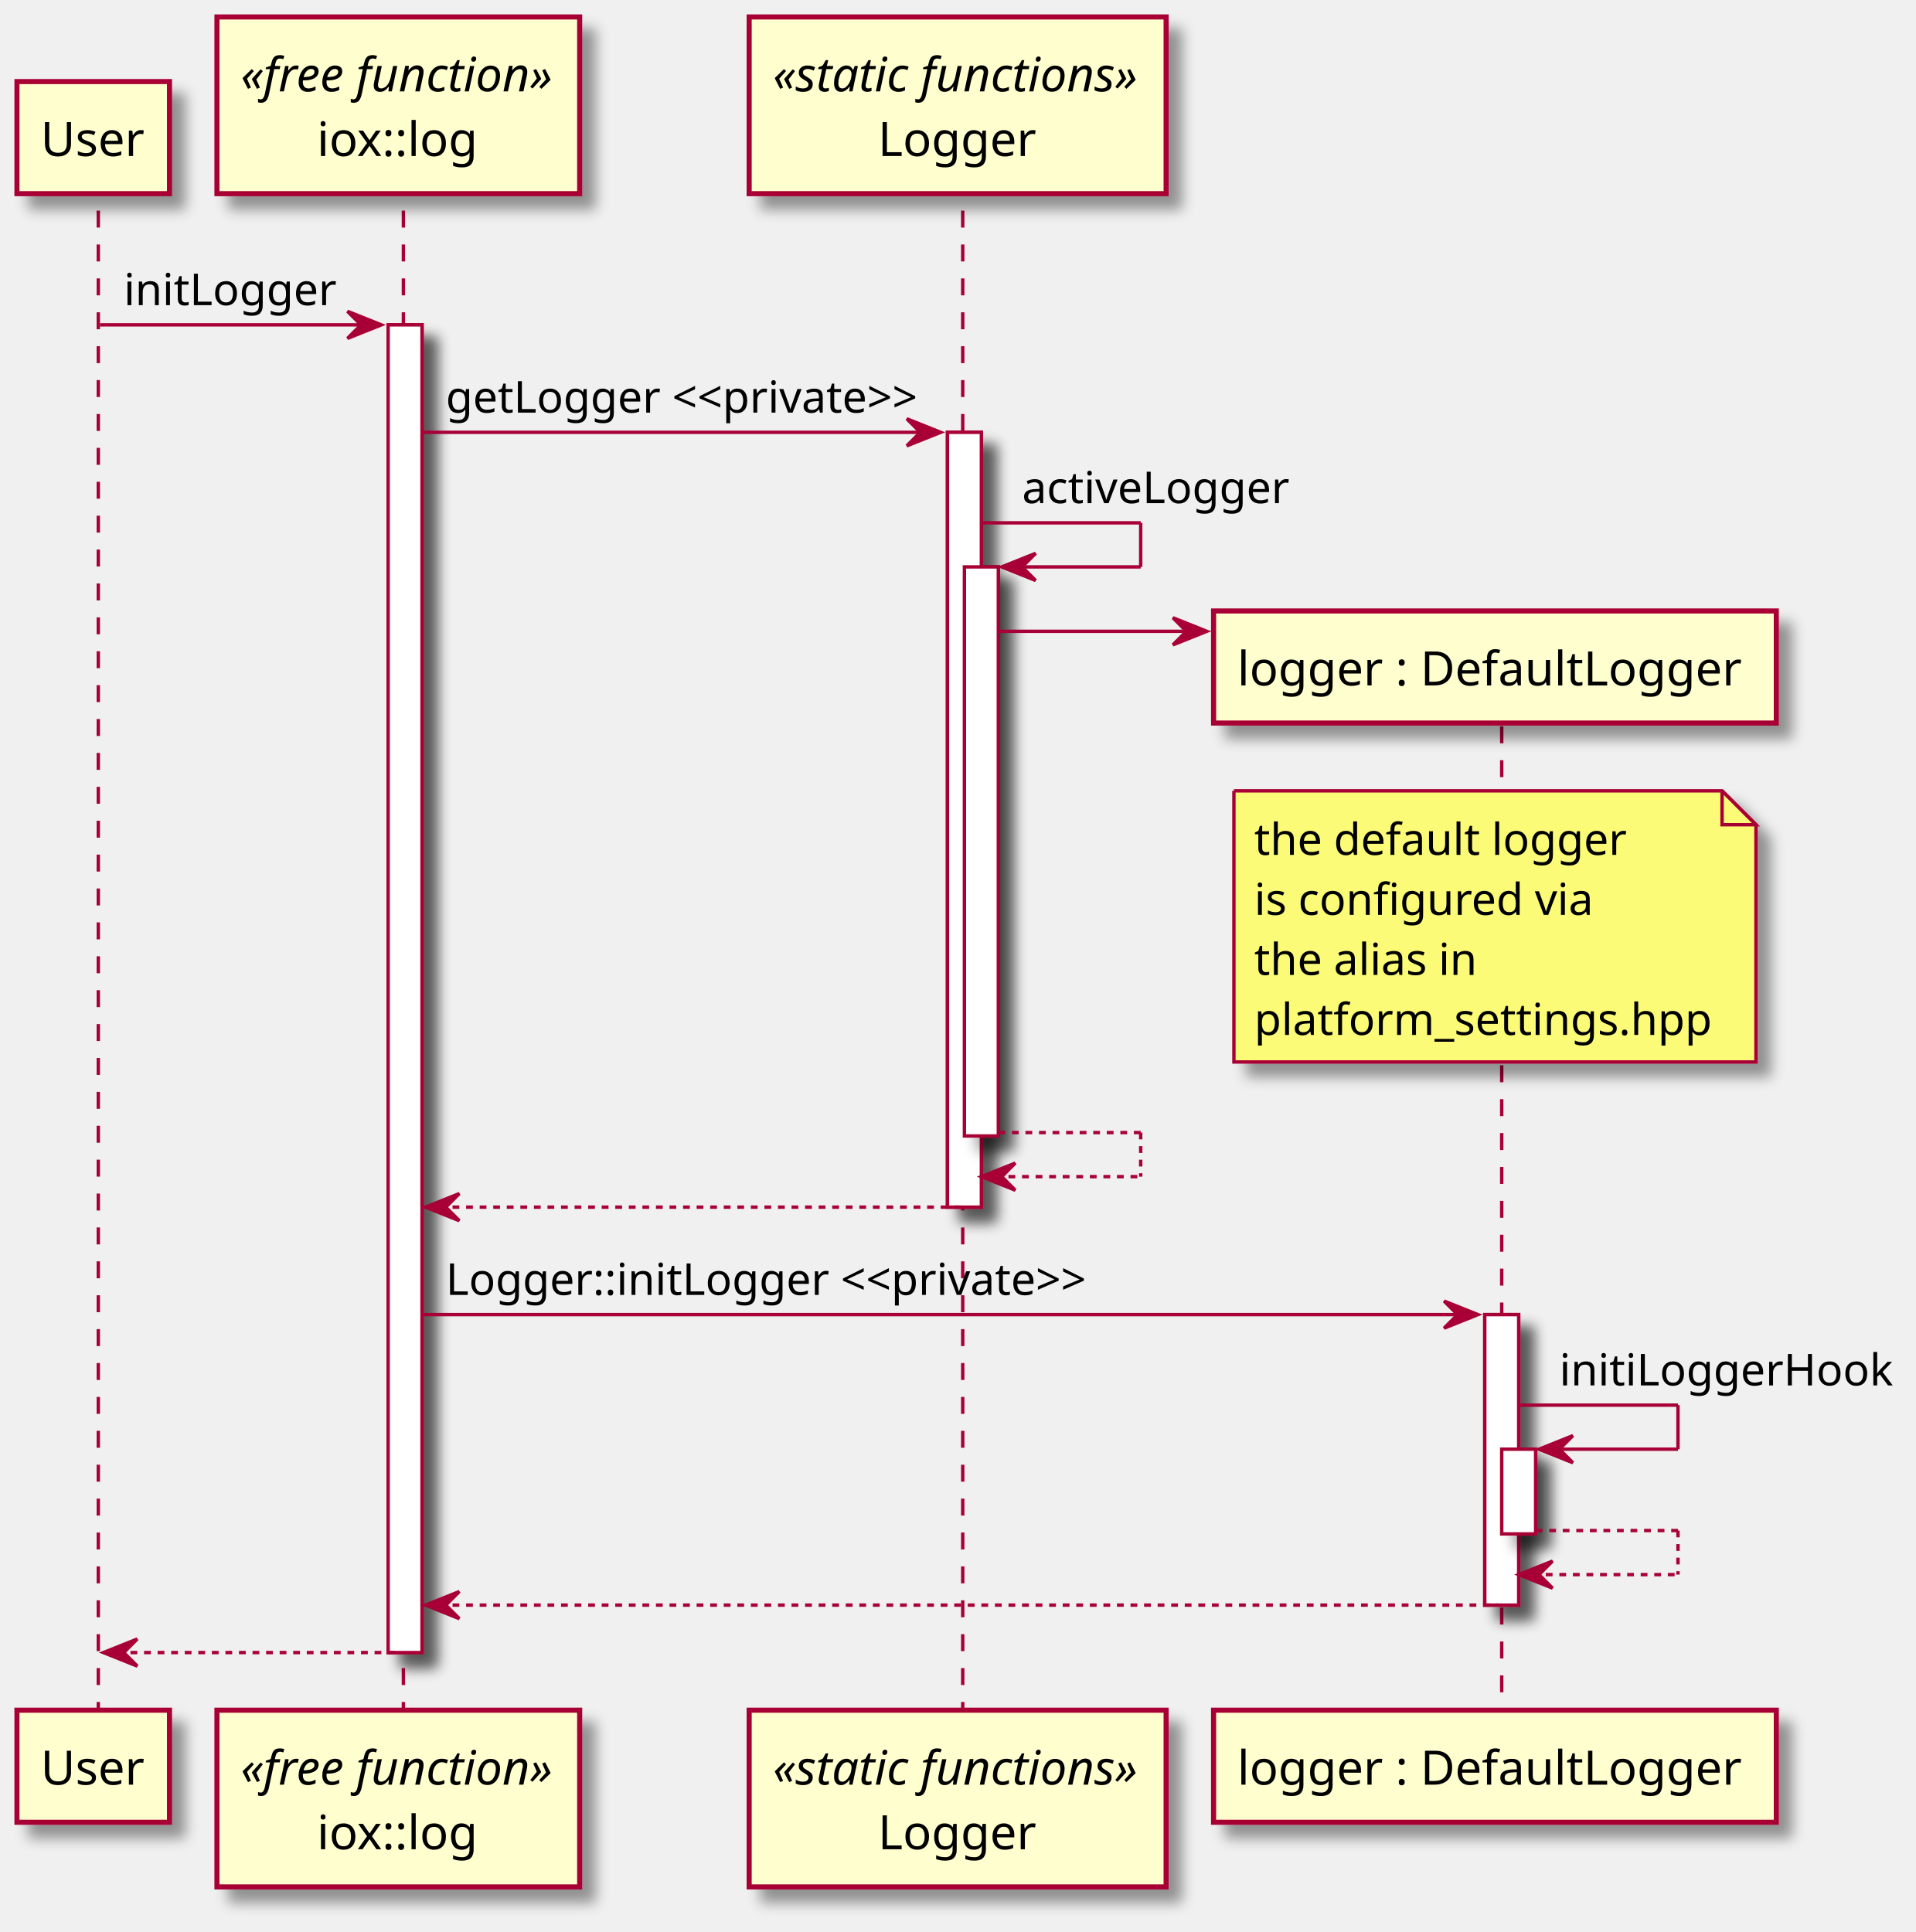
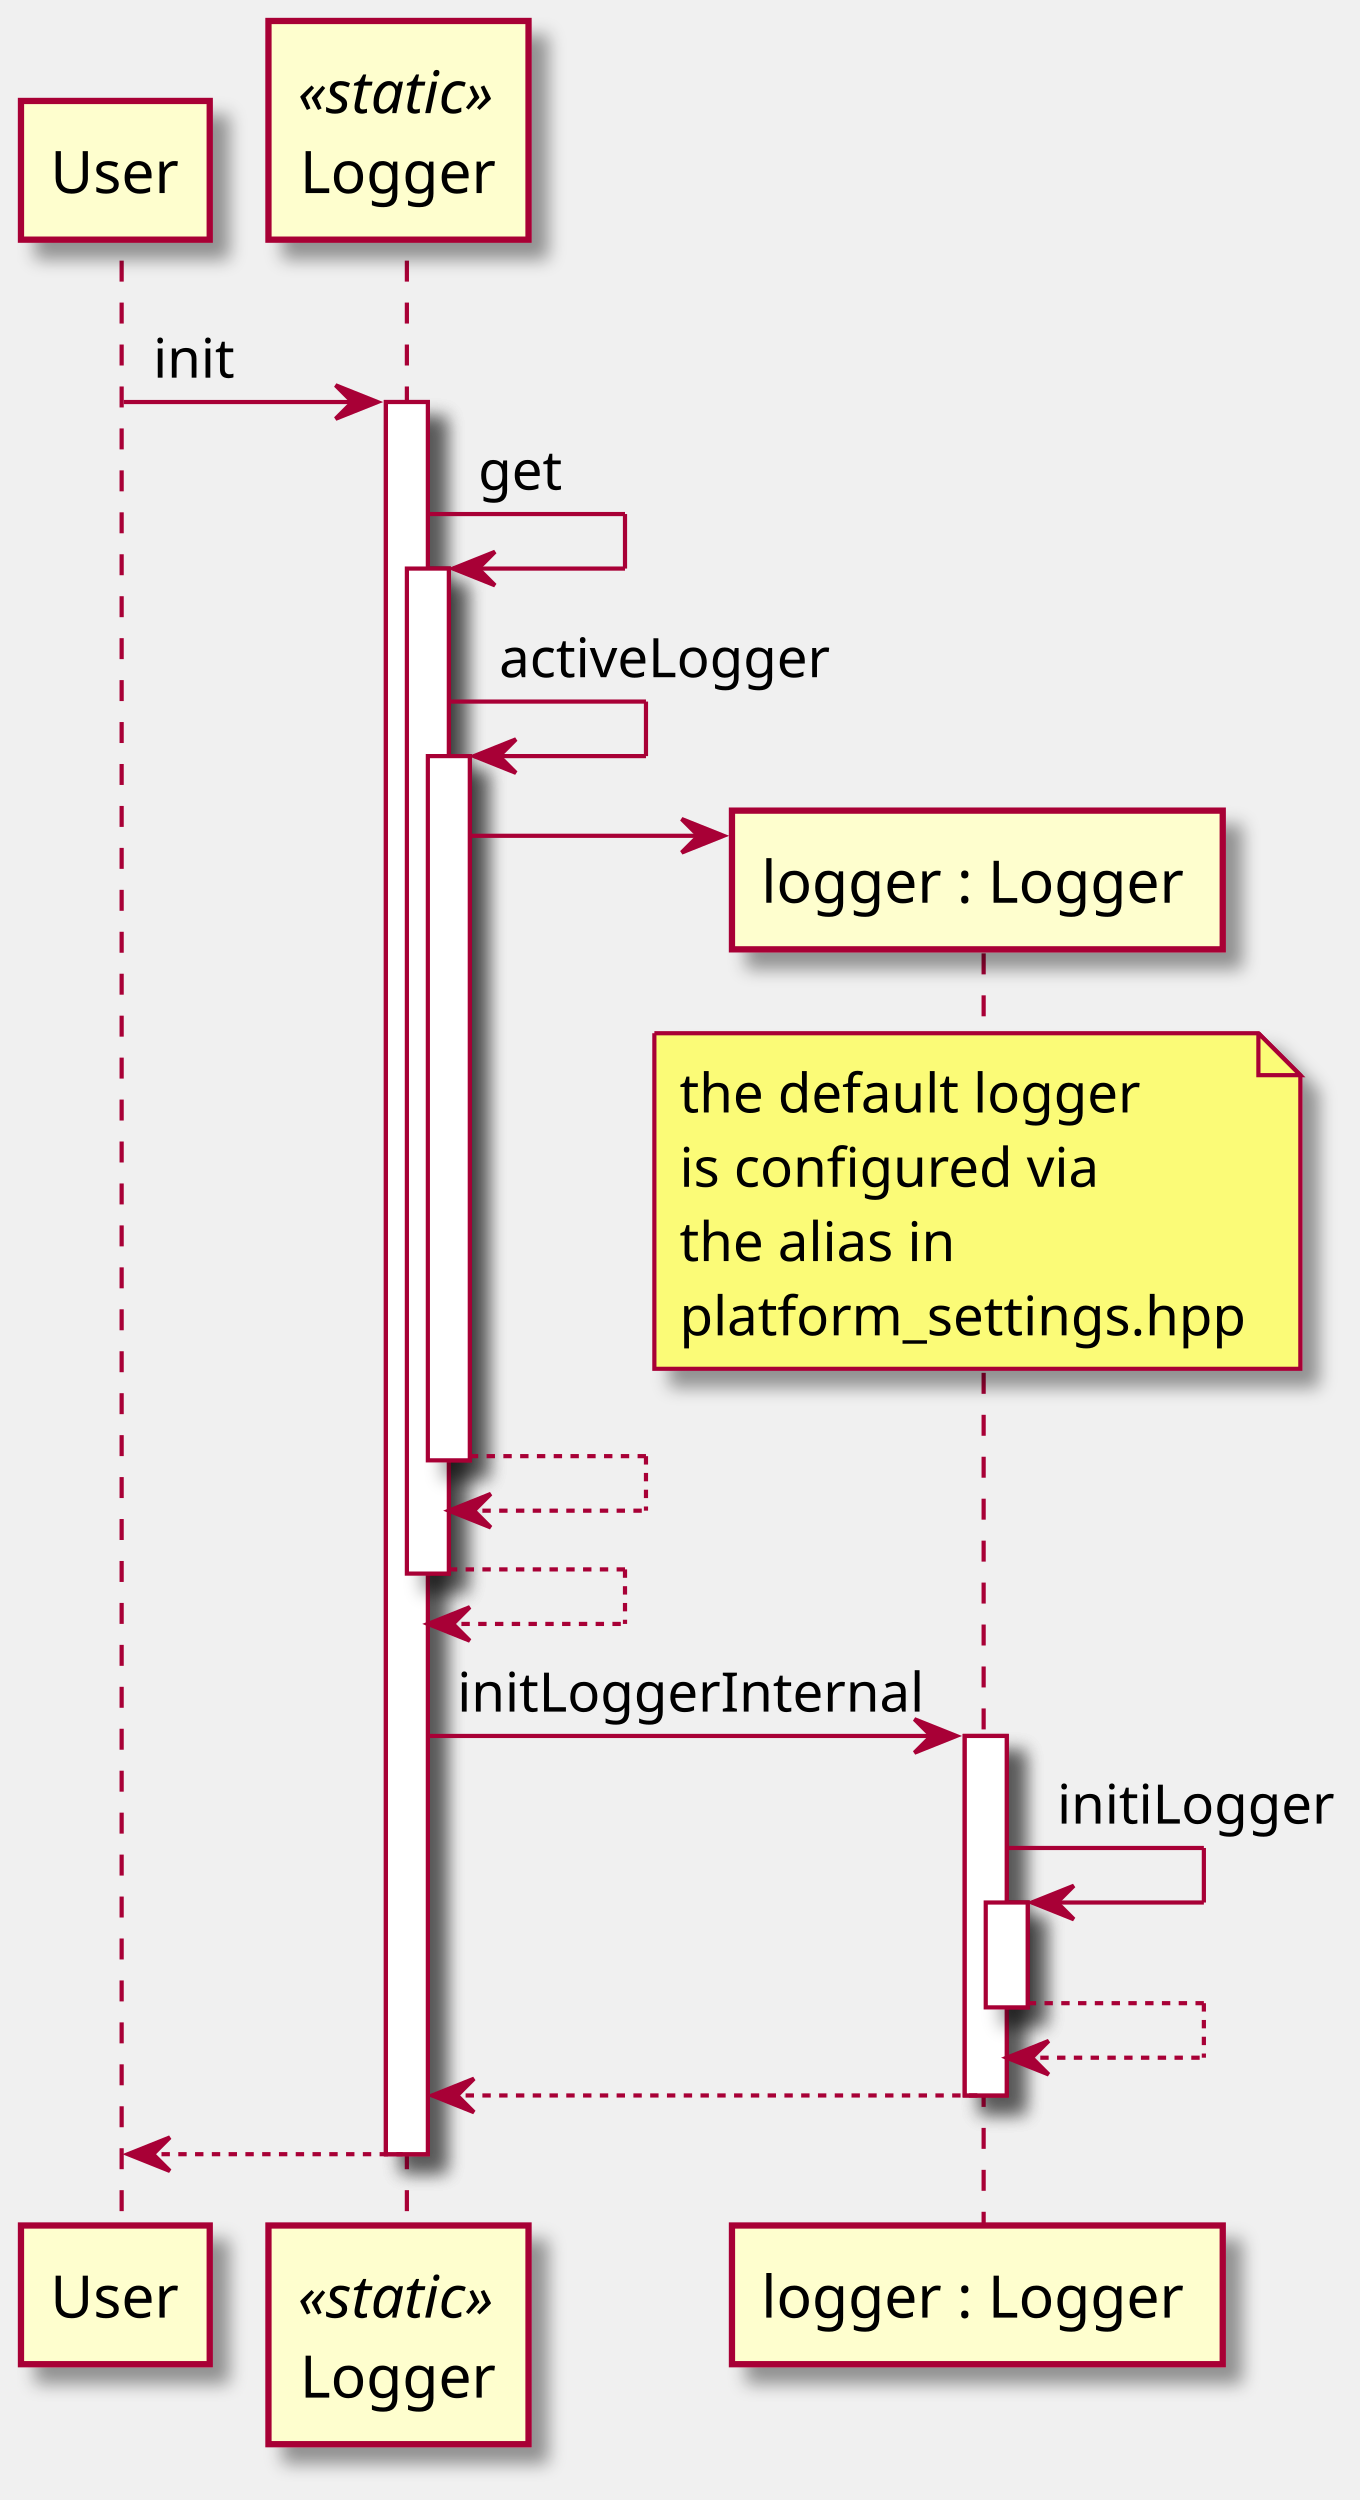
- <svg xmlns="http://www.w3.org/2000/svg" contentScriptType="application/ecmascript" contentStyleType="text/css" height="570px" preserveAspectRatio="none" style="width:565px;height:570px;background:#EEEBDC;" version="1.1" viewBox="0 0 565 570" width="565px" zoomAndPan="magnify">
+ <svg xmlns="http://www.w3.org/2000/svg" contentScriptType="application/ecmascript" contentStyleType="text/css" height="596px" preserveAspectRatio="none" style="width:324px;height:596px;background:#EEEBDC;" version="1.1" viewBox="0 0 324 596" width="324px" zoomAndPan="magnify">
  <defs>
-     <filter height="300%" id="f6d9vamc6ob5r" width="300%" x="-1" y="-1">
+     <filter height="300%" id="f1htm7vhepbvur" width="300%" x="-1" y="-1">
      <feGaussianBlur result="blurOut" stdDeviation="2.0" />
      <feColorMatrix in="blurOut" result="blurOut2" type="matrix" values="0 0 0 0 0 0 0 0 0 0 0 0 0 0 0 0 0 0 .4 0" />
      <feOffset dx="4.0" dy="4.0" in="blurOut2" result="blurOut3" />
      <feBlend in="SourceGraphic" in2="blurOut3" mode="normal" />
    </filter>
  </defs>
  <g>
-     <rect fill="#FFFFFF" filter="url(#f6d9vamc6ob5r)" height="391.716" style="stroke:#A80036;stroke-width:1.0;" width="10" x="114.5" y="95.842" />
-     <rect fill="#FFFFFF" filter="url(#f6d9vamc6ob5r)" height="228.598" style="stroke:#A80036;stroke-width:1.0;" width="10" x="279.5" y="127.548" />
-     <rect fill="#FFFFFF" filter="url(#f6d9vamc6ob5r)" height="167.892" style="stroke:#A80036;stroke-width:1.0;" width="10" x="284.5" y="167.254" />
-     <rect fill="#FFFFFF" filter="url(#f6d9vamc6ob5r)" height="85.706" style="stroke:#A80036;stroke-width:1.0;" width="10" x="438" y="387.852" />
-     <rect fill="#FFFFFF" filter="url(#f6d9vamc6ob5r)" height="25" style="stroke:#A80036;stroke-width:1.0;" width="10" x="443" y="427.558" />
-     <line style="stroke:#A80036;stroke-width:1.0;stroke-dasharray:5.0,5.0;" x1="29" x2="29" y1="62.136" y2="505.558" />
-     <line style="stroke:#A80036;stroke-width:1.0;stroke-dasharray:5.0,5.0;" x1="119" x2="119" y1="62.136" y2="505.558" />
-     <line style="stroke:#A80036;stroke-width:1.0;stroke-dasharray:5.0,5.0;" x1="284" x2="284" y1="62.136" y2="505.558" />
-     <line style="stroke:#A80036;stroke-width:1.0;stroke-dasharray:5.0,5.0;" x1="443" x2="443" y1="214.288" y2="505.558" />
-     <rect fill="#FEFECE" filter="url(#f6d9vamc6ob5r)" height="33.068" style="stroke:#A80036;stroke-width:1.5;" width="45" x="5" y="24.068" />
+     <rect fill="#FFFFFF" filter="url(#f1htm7vhepbvur)" height="417.716" style="stroke:#A80036;stroke-width:1.0;" width="10" x="92" y="95.842" />
+     <rect fill="#FFFFFF" filter="url(#f1htm7vhepbvur)" height="239.598" style="stroke:#A80036;stroke-width:1.0;" width="10" x="97" y="135.548" />
+     <rect fill="#FFFFFF" filter="url(#f1htm7vhepbvur)" height="167.892" style="stroke:#A80036;stroke-width:1.0;" width="10" x="102" y="180.254" />
+     <rect fill="#FFFFFF" filter="url(#f1htm7vhepbvur)" height="85.706" style="stroke:#A80036;stroke-width:1.0;" width="10" x="230" y="413.852" />
+     <rect fill="#FFFFFF" filter="url(#f1htm7vhepbvur)" height="25" style="stroke:#A80036;stroke-width:1.0;" width="10" x="235" y="453.558" />
+     <line style="stroke:#A80036;stroke-width:1.0;stroke-dasharray:5.0,5.0;" x1="29" x2="29" y1="62.136" y2="531.558" />
+     <line style="stroke:#A80036;stroke-width:1.0;stroke-dasharray:5.0,5.0;" x1="97" x2="97" y1="62.136" y2="531.558" />
+     <line style="stroke:#A80036;stroke-width:1.0;stroke-dasharray:5.0,5.0;" x1="234.5" x2="234.5" y1="227.288" y2="531.558" />
+     <rect fill="#FEFECE" filter="url(#f1htm7vhepbvur)" height="33.068" style="stroke:#A80036;stroke-width:1.5;" width="45" x="5" y="24.068" />
    <text fill="#000000" font-family="sans-serif" font-size="14" lengthAdjust="spacing" textLength="31" x="12" y="46.034">User</text>
-     <rect fill="#FEFECE" filter="url(#f6d9vamc6ob5r)" height="33.068" style="stroke:#A80036;stroke-width:1.5;" width="45" x="5" y="504.558" />
-     <text fill="#000000" font-family="sans-serif" font-size="14" lengthAdjust="spacing" textLength="31" x="12" y="526.524">User</text>
-     <rect fill="#FEFECE" filter="url(#f6d9vamc6ob5r)" height="52.136" style="stroke:#A80036;stroke-width:1.5;" width="107" x="64" y="5" />
-     <text fill="#000000" font-family="sans-serif" font-size="14" font-style="italic" lengthAdjust="spacing" textLength="93" x="71" y="26.966">«free function»</text>
-     <text fill="#000000" font-family="sans-serif" font-size="14" lengthAdjust="spacing" textLength="48" x="93.5" y="46.034">iox::log</text>
-     <rect fill="#FEFECE" filter="url(#f6d9vamc6ob5r)" height="52.136" style="stroke:#A80036;stroke-width:1.5;" width="107" x="64" y="504.558" />
-     <text fill="#000000" font-family="sans-serif" font-size="14" font-style="italic" lengthAdjust="spacing" textLength="93" x="71" y="526.524">«free function»</text>
-     <text fill="#000000" font-family="sans-serif" font-size="14" lengthAdjust="spacing" textLength="48" x="93.5" y="545.592">iox::log</text>
-     <rect fill="#FEFECE" filter="url(#f6d9vamc6ob5r)" height="52.136" style="stroke:#A80036;stroke-width:1.5;" width="123" x="221" y="5" />
-     <text fill="#000000" font-family="sans-serif" font-size="14" font-style="italic" lengthAdjust="spacing" textLength="109" x="228" y="26.966">«static functions»</text>
-     <text fill="#000000" font-family="sans-serif" font-size="14" lengthAdjust="spacing" textLength="47" x="259" y="46.034">Logger</text>
-     <rect fill="#FEFECE" filter="url(#f6d9vamc6ob5r)" height="52.136" style="stroke:#A80036;stroke-width:1.5;" width="123" x="221" y="504.558" />
-     <text fill="#000000" font-family="sans-serif" font-size="14" font-style="italic" lengthAdjust="spacing" textLength="109" x="228" y="526.524">«static functions»</text>
-     <text fill="#000000" font-family="sans-serif" font-size="14" lengthAdjust="spacing" textLength="47" x="259" y="545.592">Logger</text>
-     <rect fill="#FEFECE" filter="url(#f6d9vamc6ob5r)" height="33.068" style="stroke:#A80036;stroke-width:1.5;" width="166" x="358" y="504.558" />
-     <text fill="#000000" font-family="sans-serif" font-size="14" lengthAdjust="spacing" textLength="152" x="365" y="526.524">logger : DefaultLogger</text>
-     <rect fill="#FFFFFF" filter="url(#f6d9vamc6ob5r)" height="391.716" style="stroke:#A80036;stroke-width:1.0;" width="10" x="114.5" y="95.842" />
-     <rect fill="#FFFFFF" filter="url(#f6d9vamc6ob5r)" height="228.598" style="stroke:#A80036;stroke-width:1.0;" width="10" x="279.5" y="127.548" />
-     <rect fill="#FFFFFF" filter="url(#f6d9vamc6ob5r)" height="167.892" style="stroke:#A80036;stroke-width:1.0;" width="10" x="284.5" y="167.254" />
-     <rect fill="#FFFFFF" filter="url(#f6d9vamc6ob5r)" height="85.706" style="stroke:#A80036;stroke-width:1.0;" width="10" x="438" y="387.852" />
-     <rect fill="#FFFFFF" filter="url(#f6d9vamc6ob5r)" height="25" style="stroke:#A80036;stroke-width:1.0;" width="10" x="443" y="427.558" />
-     <polygon fill="#A80036" points="102.5,91.842,112.5,95.842,102.5,99.842,106.5,95.842" style="stroke:#A80036;stroke-width:1.0;" />
-     <line style="stroke:#A80036;stroke-width:1.0;" x1="29.5" x2="108.5" y1="95.842" y2="95.842" />
-     <text fill="#000000" font-family="sans-serif" font-size="13" lengthAdjust="spacing" textLength="62" x="36.5" y="90.033">initLogger</text>
-     <polygon fill="#A80036" points="267.5,123.548,277.5,127.548,267.5,131.548,271.5,127.548" style="stroke:#A80036;stroke-width:1.0;" />
-     <line style="stroke:#A80036;stroke-width:1.0;" x1="124.5" x2="273.5" y1="127.548" y2="127.548" />
-     <text fill="#000000" font-family="sans-serif" font-size="13" lengthAdjust="spacing" textLength="136" x="131.5" y="121.739">getLogger &lt;&lt;private&gt;&gt;</text>
-     <line style="stroke:#A80036;stroke-width:1.0;" x1="289.5" x2="336.5" y1="154.254" y2="154.254" />
-     <line style="stroke:#A80036;stroke-width:1.0;" x1="336.5" x2="336.5" y1="154.254" y2="167.254" />
-     <line style="stroke:#A80036;stroke-width:1.0;" x1="295.5" x2="336.5" y1="167.254" y2="167.254" />
-     <polygon fill="#A80036" points="305.5,163.254,295.5,167.254,305.5,171.254,301.5,167.254" style="stroke:#A80036;stroke-width:1.0;" />
-     <text fill="#000000" font-family="sans-serif" font-size="13" lengthAdjust="spacing" textLength="78" x="301.5" y="148.445">activeLogger</text>
-     <polygon fill="#A80036" points="346,182.254,356,186.254,346,190.254,350,186.254" style="stroke:#A80036;stroke-width:1.0;" />
-     <line style="stroke:#A80036;stroke-width:1.0;" x1="294.5" x2="352" y1="186.254" y2="186.254" />
-     <rect fill="#FEFECE" filter="url(#f6d9vamc6ob5r)" height="33.068" style="stroke:#A80036;stroke-width:1.5;" width="166" x="358" y="180.254" />
-     <text fill="#000000" font-family="sans-serif" font-size="14" lengthAdjust="spacing" textLength="152" x="365" y="202.22">logger : DefaultLogger</text>
-     <path d="M364,233.322 L364,313.322 L518,313.322 L518,243.322 L508,233.322 L364,233.322 " fill="#FBFB77" filter="url(#f6d9vamc6ob5r)" style="stroke:#A80036;stroke-width:1.0;" />
-     <path d="M508,233.322 L508,243.322 L518,243.322 L508,233.322 " fill="#FBFB77" style="stroke:#A80036;stroke-width:1.0;" />
-     <text fill="#000000" font-family="sans-serif" font-size="13" lengthAdjust="spacing" textLength="107" x="370" y="252.219">the default logger</text>
-     <text fill="#000000" font-family="sans-serif" font-size="13" lengthAdjust="spacing" textLength="97" x="370" y="269.925">is configured via</text>
-     <text fill="#000000" font-family="sans-serif" font-size="13" lengthAdjust="spacing" textLength="63" x="370" y="287.631">the alias in</text>
-     <text fill="#000000" font-family="sans-serif" font-size="13" lengthAdjust="spacing" textLength="133" x="370" y="305.337">platform_settings.hpp</text>
-     <line style="stroke:#A80036;stroke-width:1.0;stroke-dasharray:2.0,2.0;" x1="294.5" x2="336.5" y1="334.146" y2="334.146" />
-     <line style="stroke:#A80036;stroke-width:1.0;stroke-dasharray:2.0,2.0;" x1="336.5" x2="336.5" y1="334.146" y2="347.146" />
-     <line style="stroke:#A80036;stroke-width:1.0;stroke-dasharray:2.0,2.0;" x1="289.5" x2="336.5" y1="347.146" y2="347.146" />
-     <polygon fill="#A80036" points="299.5,343.146,289.5,347.146,299.5,351.146,295.5,347.146" style="stroke:#A80036;stroke-width:1.0;" />
-     <polygon fill="#A80036" points="135.5,352.146,125.5,356.146,135.5,360.146,131.5,356.146" style="stroke:#A80036;stroke-width:1.0;" />
-     <line style="stroke:#A80036;stroke-width:1.0;stroke-dasharray:2.0,2.0;" x1="129.5" x2="283.5" y1="356.146" y2="356.146" />
-     <polygon fill="#A80036" points="426,383.852,436,387.852,426,391.852,430,387.852" style="stroke:#A80036;stroke-width:1.0;" />
-     <line style="stroke:#A80036;stroke-width:1.0;" x1="124.5" x2="432" y1="387.852" y2="387.852" />
-     <text fill="#000000" font-family="sans-serif" font-size="13" lengthAdjust="spacing" textLength="184" x="131.5" y="382.043">Logger::initLogger &lt;&lt;private&gt;&gt;</text>
-     <line style="stroke:#A80036;stroke-width:1.0;" x1="448" x2="495" y1="414.558" y2="414.558" />
-     <line style="stroke:#A80036;stroke-width:1.0;" x1="495" x2="495" y1="414.558" y2="427.558" />
-     <line style="stroke:#A80036;stroke-width:1.0;" x1="454" x2="495" y1="427.558" y2="427.558" />
-     <polygon fill="#A80036" points="464,423.558,454,427.558,464,431.558,460,427.558" style="stroke:#A80036;stroke-width:1.0;" />
-     <text fill="#000000" font-family="sans-serif" font-size="13" lengthAdjust="spacing" textLength="98" x="460" y="408.749">initiLoggerHook</text>
-     <line style="stroke:#A80036;stroke-width:1.0;stroke-dasharray:2.0,2.0;" x1="453" x2="495" y1="451.558" y2="451.558" />
-     <line style="stroke:#A80036;stroke-width:1.0;stroke-dasharray:2.0,2.0;" x1="495" x2="495" y1="451.558" y2="464.558" />
-     <line style="stroke:#A80036;stroke-width:1.0;stroke-dasharray:2.0,2.0;" x1="448" x2="495" y1="464.558" y2="464.558" />
-     <polygon fill="#A80036" points="458,460.558,448,464.558,458,468.558,454,464.558" style="stroke:#A80036;stroke-width:1.0;" />
-     <polygon fill="#A80036" points="135.5,469.558,125.5,473.558,135.5,477.558,131.5,473.558" style="stroke:#A80036;stroke-width:1.0;" />
-     <line style="stroke:#A80036;stroke-width:1.0;stroke-dasharray:2.0,2.0;" x1="129.5" x2="442" y1="473.558" y2="473.558" />
-     <polygon fill="#A80036" points="40.5,483.558,30.5,487.558,40.5,491.558,36.5,487.558" style="stroke:#A80036;stroke-width:1.0;" />
-     <line style="stroke:#A80036;stroke-width:1.0;stroke-dasharray:2.0,2.0;" x1="34.5" x2="118.5" y1="487.558" y2="487.558" />
+     <rect fill="#FEFECE" filter="url(#f1htm7vhepbvur)" height="33.068" style="stroke:#A80036;stroke-width:1.5;" width="45" x="5" y="530.558" />
+     <text fill="#000000" font-family="sans-serif" font-size="14" lengthAdjust="spacing" textLength="31" x="12" y="552.524">User</text>
+     <rect fill="#FEFECE" filter="url(#f1htm7vhepbvur)" height="52.136" style="stroke:#A80036;stroke-width:1.5;" width="62" x="64" y="5" />
+     <text fill="#000000" font-family="sans-serif" font-size="14" font-style="italic" lengthAdjust="spacing" textLength="48" x="71" y="26.966">«static»</text>
+     <text fill="#000000" font-family="sans-serif" font-size="14" lengthAdjust="spacing" textLength="47" x="71.5" y="46.034">Logger</text>
+     <rect fill="#FEFECE" filter="url(#f1htm7vhepbvur)" height="52.136" style="stroke:#A80036;stroke-width:1.5;" width="62" x="64" y="530.558" />
+     <text fill="#000000" font-family="sans-serif" font-size="14" font-style="italic" lengthAdjust="spacing" textLength="48" x="71" y="552.524">«static»</text>
+     <text fill="#000000" font-family="sans-serif" font-size="14" lengthAdjust="spacing" textLength="47" x="71.5" y="571.592">Logger</text>
+     <rect fill="#FEFECE" filter="url(#f1htm7vhepbvur)" height="33.068" style="stroke:#A80036;stroke-width:1.5;" width="117" x="174.5" y="530.558" />
+     <text fill="#000000" font-family="sans-serif" font-size="14" lengthAdjust="spacing" textLength="103" x="181.5" y="552.524">logger : Logger</text>
+     <rect fill="#FFFFFF" filter="url(#f1htm7vhepbvur)" height="417.716" style="stroke:#A80036;stroke-width:1.0;" width="10" x="92" y="95.842" />
+     <rect fill="#FFFFFF" filter="url(#f1htm7vhepbvur)" height="239.598" style="stroke:#A80036;stroke-width:1.0;" width="10" x="97" y="135.548" />
+     <rect fill="#FFFFFF" filter="url(#f1htm7vhepbvur)" height="167.892" style="stroke:#A80036;stroke-width:1.0;" width="10" x="102" y="180.254" />
+     <rect fill="#FFFFFF" filter="url(#f1htm7vhepbvur)" height="85.706" style="stroke:#A80036;stroke-width:1.0;" width="10" x="230" y="413.852" />
+     <rect fill="#FFFFFF" filter="url(#f1htm7vhepbvur)" height="25" style="stroke:#A80036;stroke-width:1.0;" width="10" x="235" y="453.558" />
+     <polygon fill="#A80036" points="80,91.842,90,95.842,80,99.842,84,95.842" style="stroke:#A80036;stroke-width:1.0;" />
+     <line style="stroke:#A80036;stroke-width:1.0;" x1="29.5" x2="86" y1="95.842" y2="95.842" />
+     <text fill="#000000" font-family="sans-serif" font-size="13" lengthAdjust="spacing" textLength="19" x="36.5" y="90.033">init</text>
+     <line style="stroke:#A80036;stroke-width:1.0;" x1="102" x2="149" y1="122.548" y2="122.548" />
+     <line style="stroke:#A80036;stroke-width:1.0;" x1="149" x2="149" y1="122.548" y2="135.548" />
+     <line style="stroke:#A80036;stroke-width:1.0;" x1="108" x2="149" y1="135.548" y2="135.548" />
+     <polygon fill="#A80036" points="118,131.548,108,135.548,118,139.548,114,135.548" style="stroke:#A80036;stroke-width:1.0;" />
+     <text fill="#000000" font-family="sans-serif" font-size="13" lengthAdjust="spacing" textLength="20" x="114" y="116.739">get</text>
+     <line style="stroke:#A80036;stroke-width:1.0;" x1="107" x2="154" y1="167.254" y2="167.254" />
+     <line style="stroke:#A80036;stroke-width:1.0;" x1="154" x2="154" y1="167.254" y2="180.254" />
+     <line style="stroke:#A80036;stroke-width:1.0;" x1="113" x2="154" y1="180.254" y2="180.254" />
+     <polygon fill="#A80036" points="123,176.254,113,180.254,123,184.254,119,180.254" style="stroke:#A80036;stroke-width:1.0;" />
+     <text fill="#000000" font-family="sans-serif" font-size="13" lengthAdjust="spacing" textLength="78" x="119" y="161.445">activeLogger</text>
+     <polygon fill="#A80036" points="162.5,195.254,172.5,199.254,162.5,203.254,166.5,199.254" style="stroke:#A80036;stroke-width:1.0;" />
+     <line style="stroke:#A80036;stroke-width:1.0;" x1="112" x2="168.5" y1="199.254" y2="199.254" />
+     <rect fill="#FEFECE" filter="url(#f1htm7vhepbvur)" height="33.068" style="stroke:#A80036;stroke-width:1.5;" width="117" x="174.5" y="193.254" />
+     <text fill="#000000" font-family="sans-serif" font-size="14" lengthAdjust="spacing" textLength="103" x="181.5" y="215.22">logger : Logger</text>
+     <path d="M156,246.322 L156,326.322 L310,326.322 L310,256.322 L300,246.322 L156,246.322 " fill="#FBFB77" filter="url(#f1htm7vhepbvur)" style="stroke:#A80036;stroke-width:1.0;" />
+     <path d="M300,246.322 L300,256.322 L310,256.322 L300,246.322 " fill="#FBFB77" style="stroke:#A80036;stroke-width:1.0;" />
+     <text fill="#000000" font-family="sans-serif" font-size="13" lengthAdjust="spacing" textLength="107" x="162" y="265.219">the default logger</text>
+     <text fill="#000000" font-family="sans-serif" font-size="13" lengthAdjust="spacing" textLength="97" x="162" y="282.925">is configured via</text>
+     <text fill="#000000" font-family="sans-serif" font-size="13" lengthAdjust="spacing" textLength="63" x="162" y="300.631">the alias in</text>
+     <text fill="#000000" font-family="sans-serif" font-size="13" lengthAdjust="spacing" textLength="133" x="162" y="318.337">platform_settings.hpp</text>
+     <line style="stroke:#A80036;stroke-width:1.0;stroke-dasharray:2.0,2.0;" x1="112" x2="154" y1="347.146" y2="347.146" />
+     <line style="stroke:#A80036;stroke-width:1.0;stroke-dasharray:2.0,2.0;" x1="154" x2="154" y1="347.146" y2="360.146" />
+     <line style="stroke:#A80036;stroke-width:1.0;stroke-dasharray:2.0,2.0;" x1="107" x2="154" y1="360.146" y2="360.146" />
+     <polygon fill="#A80036" points="117,356.146,107,360.146,117,364.146,113,360.146" style="stroke:#A80036;stroke-width:1.0;" />
+     <line style="stroke:#A80036;stroke-width:1.0;stroke-dasharray:2.0,2.0;" x1="107" x2="149" y1="374.146" y2="374.146" />
+     <line style="stroke:#A80036;stroke-width:1.0;stroke-dasharray:2.0,2.0;" x1="149" x2="149" y1="374.146" y2="387.146" />
+     <line style="stroke:#A80036;stroke-width:1.0;stroke-dasharray:2.0,2.0;" x1="102" x2="149" y1="387.146" y2="387.146" />
+     <polygon fill="#A80036" points="112,383.146,102,387.146,112,391.146,108,387.146" style="stroke:#A80036;stroke-width:1.0;" />
+     <polygon fill="#A80036" points="218,409.852,228,413.852,218,417.852,222,413.852" style="stroke:#A80036;stroke-width:1.0;" />
+     <line style="stroke:#A80036;stroke-width:1.0;" x1="102" x2="224" y1="413.852" y2="413.852" />
+     <text fill="#000000" font-family="sans-serif" font-size="13" lengthAdjust="spacing" textLength="109" x="109" y="408.043">initLoggerInternal</text>
+     <line style="stroke:#A80036;stroke-width:1.0;" x1="240" x2="287" y1="440.558" y2="440.558" />
+     <line style="stroke:#A80036;stroke-width:1.0;" x1="287" x2="287" y1="440.558" y2="453.558" />
+     <line style="stroke:#A80036;stroke-width:1.0;" x1="246" x2="287" y1="453.558" y2="453.558" />
+     <polygon fill="#A80036" points="256,449.558,246,453.558,256,457.558,252,453.558" style="stroke:#A80036;stroke-width:1.0;" />
+     <text fill="#000000" font-family="sans-serif" font-size="13" lengthAdjust="spacing" textLength="65" x="252" y="434.749">initiLogger</text>
+     <line style="stroke:#A80036;stroke-width:1.0;stroke-dasharray:2.0,2.0;" x1="245" x2="287" y1="477.558" y2="477.558" />
+     <line style="stroke:#A80036;stroke-width:1.0;stroke-dasharray:2.0,2.0;" x1="287" x2="287" y1="477.558" y2="490.558" />
+     <line style="stroke:#A80036;stroke-width:1.0;stroke-dasharray:2.0,2.0;" x1="240" x2="287" y1="490.558" y2="490.558" />
+     <polygon fill="#A80036" points="250,486.558,240,490.558,250,494.558,246,490.558" style="stroke:#A80036;stroke-width:1.0;" />
+     <polygon fill="#A80036" points="113,495.558,103,499.558,113,503.558,109,499.558" style="stroke:#A80036;stroke-width:1.0;" />
+     <line style="stroke:#A80036;stroke-width:1.0;stroke-dasharray:2.0,2.0;" x1="107" x2="234" y1="499.558" y2="499.558" />
+     <polygon fill="#A80036" points="40.5,509.558,30.5,513.558,40.5,517.558,36.5,513.558" style="stroke:#A80036;stroke-width:1.0;" />
+     <line style="stroke:#A80036;stroke-width:1.0;stroke-dasharray:2.0,2.0;" x1="34.5" x2="96" y1="513.558" y2="513.558" />
  </g>
</svg>
